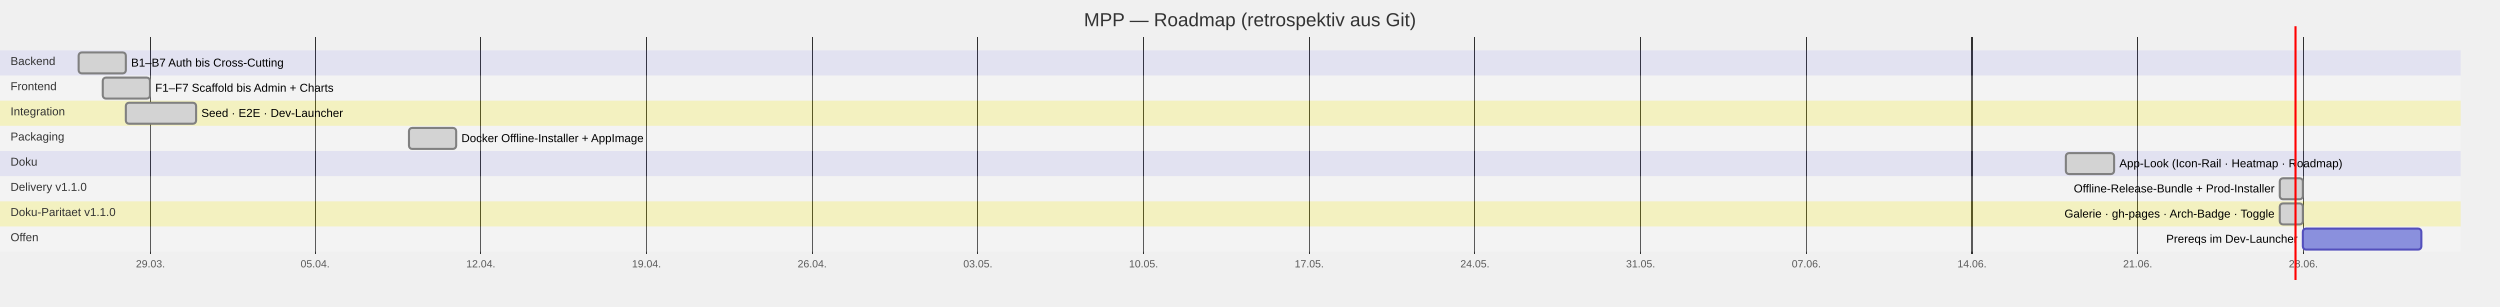
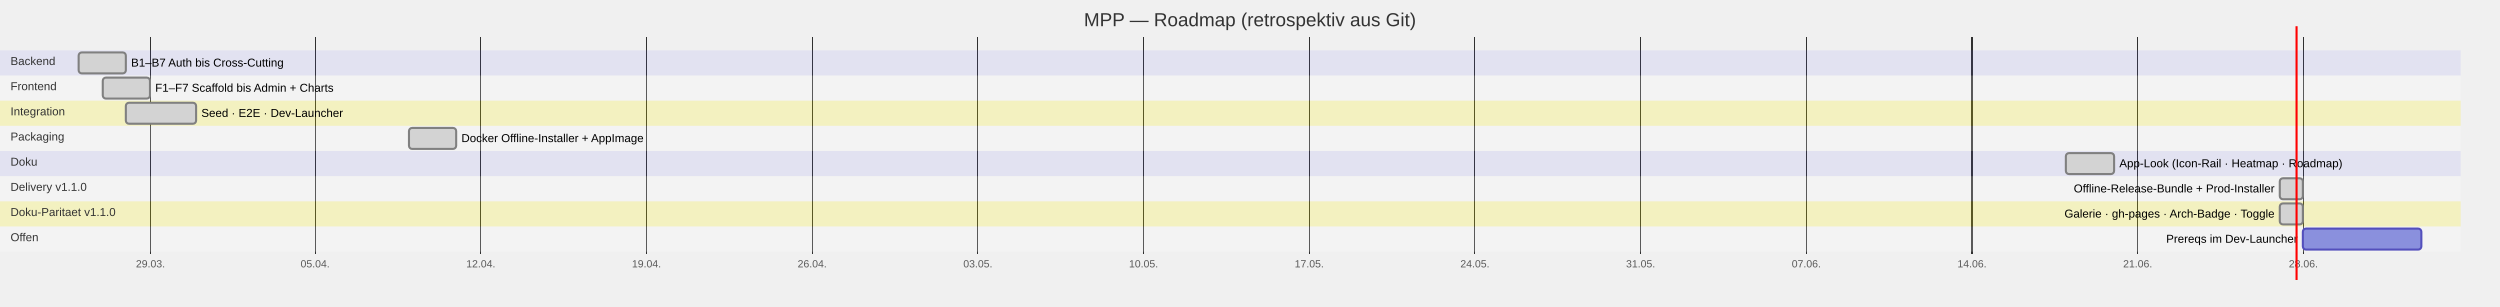
<svg xmlns="http://www.w3.org/2000/svg" id="my-svg" width="2384" viewBox="0 0 2384 292" style="max-width: 2384px; background-color: transparent;" role="graphics-document document" aria-roledescription="gantt">
  <style>#my-svg{font-family:"trebuchet ms",verdana,arial,sans-serif;font-size:16px;fill:#333;}@keyframes edge-animation-frame{from{stroke-dashoffset:0;}}@keyframes dash{to{stroke-dashoffset:0;}}#my-svg .edge-animation-slow{stroke-dasharray:9,5!important;stroke-dashoffset:900;animation:dash 50s linear infinite;stroke-linecap:round;}#my-svg .edge-animation-fast{stroke-dasharray:9,5!important;stroke-dashoffset:900;animation:dash 20s linear infinite;stroke-linecap:round;}#my-svg .error-icon{fill:#552222;}#my-svg .error-text{fill:#552222;stroke:#552222;}#my-svg .edge-thickness-normal{stroke-width:1px;}#my-svg .edge-thickness-thick{stroke-width:3.5px;}#my-svg .edge-pattern-solid{stroke-dasharray:0;}#my-svg .edge-thickness-invisible{stroke-width:0;fill:none;}#my-svg .edge-pattern-dashed{stroke-dasharray:3;}#my-svg .edge-pattern-dotted{stroke-dasharray:2;}#my-svg .marker{fill:#333333;stroke:#333333;}#my-svg .marker.cross{stroke:#333333;}#my-svg svg{font-family:"trebuchet ms",verdana,arial,sans-serif;font-size:16px;}#my-svg p{margin:0;}#my-svg .mermaid-main-font{font-family:"trebuchet ms",verdana,arial,sans-serif;}#my-svg .exclude-range{fill:#eeeeee;}#my-svg .section{stroke:none;opacity:0.2;}#my-svg .section0{fill:rgba(102, 102, 255, 0.49);}#my-svg .section2{fill:#fff400;}#my-svg .section1,#my-svg .section3{fill:white;opacity:0.2;}#my-svg .sectionTitle0{fill:#333;}#my-svg .sectionTitle1{fill:#333;}#my-svg .sectionTitle2{fill:#333;}#my-svg .sectionTitle3{fill:#333;}#my-svg .sectionTitle{text-anchor:start;font-family:"trebuchet ms",verdana,arial,sans-serif;}#my-svg .grid .tick{stroke:lightgrey;opacity:0.8;shape-rendering:crispEdges;}#my-svg .grid .tick text{font-family:"trebuchet ms",verdana,arial,sans-serif;fill:#333;}#my-svg .grid path{stroke-width:0;}#my-svg .today{fill:none;stroke:red;stroke-width:2px;}#my-svg .task{stroke-width:2;}#my-svg .taskText{text-anchor:middle;font-family:"trebuchet ms",verdana,arial,sans-serif;}#my-svg .taskTextOutsideRight{fill:black;text-anchor:start;font-family:"trebuchet ms",verdana,arial,sans-serif;}#my-svg .taskTextOutsideLeft{fill:black;text-anchor:end;}#my-svg .task.clickable{cursor:pointer;}#my-svg .taskText.clickable{cursor:pointer;fill:#003163!important;font-weight:bold;}#my-svg .taskTextOutsideLeft.clickable{cursor:pointer;fill:#003163!important;font-weight:bold;}#my-svg .taskTextOutsideRight.clickable{cursor:pointer;fill:#003163!important;font-weight:bold;}#my-svg .taskText0,#my-svg .taskText1,#my-svg .taskText2,#my-svg .taskText3{fill:white;}#my-svg .task0,#my-svg .task1,#my-svg .task2,#my-svg .task3{fill:#8a90dd;stroke:#534fbc;}#my-svg .taskTextOutside0,#my-svg .taskTextOutside2{fill:black;}#my-svg .taskTextOutside1,#my-svg .taskTextOutside3{fill:black;}#my-svg .active0,#my-svg .active1,#my-svg .active2,#my-svg .active3{fill:#bfc7ff;stroke:#534fbc;}#my-svg .activeText0,#my-svg .activeText1,#my-svg .activeText2,#my-svg .activeText3{fill:black!important;}#my-svg .done0,#my-svg .done1,#my-svg .done2,#my-svg .done3{stroke:grey;fill:lightgrey;stroke-width:2;}#my-svg .doneText0,#my-svg .doneText1,#my-svg .doneText2,#my-svg .doneText3{fill:black!important;}#my-svg .doneText0.taskTextOutsideLeft,#my-svg .doneText0.taskTextOutsideRight,#my-svg .doneText1.taskTextOutsideLeft,#my-svg .doneText1.taskTextOutsideRight,#my-svg .doneText2.taskTextOutsideLeft,#my-svg .doneText2.taskTextOutsideRight,#my-svg .doneText3.taskTextOutsideLeft,#my-svg .doneText3.taskTextOutsideRight{fill:black!important;}#my-svg .crit0,#my-svg .crit1,#my-svg .crit2,#my-svg .crit3{stroke:#ff8888;fill:red;stroke-width:2;}#my-svg .activeCrit0,#my-svg .activeCrit1,#my-svg .activeCrit2,#my-svg .activeCrit3{stroke:#ff8888;fill:#bfc7ff;stroke-width:2;}#my-svg .doneCrit0,#my-svg .doneCrit1,#my-svg .doneCrit2,#my-svg .doneCrit3{stroke:#ff8888;fill:lightgrey;stroke-width:2;cursor:pointer;shape-rendering:crispEdges;}#my-svg .milestone{transform:rotate(45deg) scale(0.8,0.8);}#my-svg .milestoneText{font-style:italic;}#my-svg .doneCritText0,#my-svg .doneCritText1,#my-svg .doneCritText2,#my-svg .doneCritText3{fill:black!important;}#my-svg .doneCritText0.taskTextOutsideLeft,#my-svg .doneCritText0.taskTextOutsideRight,#my-svg .doneCritText1.taskTextOutsideLeft,#my-svg .doneCritText1.taskTextOutsideRight,#my-svg .doneCritText2.taskTextOutsideLeft,#my-svg .doneCritText2.taskTextOutsideRight,#my-svg .doneCritText3.taskTextOutsideLeft,#my-svg .doneCritText3.taskTextOutsideRight{fill:black!important;}#my-svg .vert{stroke:navy;}#my-svg .vertText{font-size:15px;text-anchor:middle;fill:navy!important;}#my-svg .activeCritText0,#my-svg .activeCritText1,#my-svg .activeCritText2,#my-svg .activeCritText3{fill:black!important;}#my-svg .titleText{text-anchor:middle;font-size:18px;fill:#333;font-family:"trebuchet ms",verdana,arial,sans-serif;}#my-svg .node .neo-node{stroke:#9370DB;}#my-svg [data-look="neo"].node rect,#my-svg [data-look="neo"].cluster rect,#my-svg [data-look="neo"].node polygon{stroke:#9370DB;filter:drop-shadow(1px 2px 2px rgba(185, 185, 185, 1));}#my-svg [data-look="neo"].node path{stroke:#9370DB;stroke-width:1px;}#my-svg [data-look="neo"].node .outer-path{filter:drop-shadow(1px 2px 2px rgba(185, 185, 185, 1));}#my-svg [data-look="neo"].node .neo-line path{stroke:#9370DB;filter:none;}#my-svg [data-look="neo"].node circle{stroke:#9370DB;filter:drop-shadow(1px 2px 2px rgba(185, 185, 185, 1));}#my-svg [data-look="neo"].node circle .state-start{fill:#000000;}#my-svg [data-look="neo"].icon-shape .icon{fill:#9370DB;filter:drop-shadow(1px 2px 2px rgba(185, 185, 185, 1));}#my-svg [data-look="neo"].icon-shape .icon-neo path{stroke:#9370DB;filter:drop-shadow(1px 2px 2px rgba(185, 185, 185, 1));}#my-svg :root{--mermaid-font-family:"trebuchet ms",verdana,arial,sans-serif;}</style>
  <g />
  <g class="grid" transform="translate(75, 242)" fill="none" font-size="10" font-family="sans-serif" text-anchor="middle">
    <path class="domain" stroke="currentColor" d="M0.5,-207V0.5H2234.5V-207" />
    <g class="tick" opacity="1" transform="translate(68.5,0)">
      <line stroke="currentColor" y2="-207" />
      <text fill="#000" y="3" dy="1em" stroke="none" font-size="10" style="text-anchor: middle;">29.03.</text>
    </g>
    <g class="tick" opacity="1" transform="translate(225.5,0)">
      <line stroke="currentColor" y2="-207" />
      <text fill="#000" y="3" dy="1em" stroke="none" font-size="10" style="text-anchor: middle;">05.04.</text>
    </g>
    <g class="tick" opacity="1" transform="translate(383.5,0)">
      <line stroke="currentColor" y2="-207" />
      <text fill="#000" y="3" dy="1em" stroke="none" font-size="10" style="text-anchor: middle;">12.04.</text>
    </g>
    <g class="tick" opacity="1" transform="translate(541.5,0)">
      <line stroke="currentColor" y2="-207" />
      <text fill="#000" y="3" dy="1em" stroke="none" font-size="10" style="text-anchor: middle;">19.04.</text>
    </g>
    <g class="tick" opacity="1" transform="translate(699.5,0)">
      <line stroke="currentColor" y2="-207" />
      <text fill="#000" y="3" dy="1em" stroke="none" font-size="10" style="text-anchor: middle;">26.04.</text>
    </g>
    <g class="tick" opacity="1" transform="translate(857.5,0)">
      <line stroke="currentColor" y2="-207" />
      <text fill="#000" y="3" dy="1em" stroke="none" font-size="10" style="text-anchor: middle;">03.05.</text>
    </g>
    <g class="tick" opacity="1" transform="translate(1015.5,0)">
      <line stroke="currentColor" y2="-207" />
      <text fill="#000" y="3" dy="1em" stroke="none" font-size="10" style="text-anchor: middle;">10.05.</text>
    </g>
    <g class="tick" opacity="1" transform="translate(1173.5,0)">
      <line stroke="currentColor" y2="-207" />
      <text fill="#000" y="3" dy="1em" stroke="none" font-size="10" style="text-anchor: middle;">17.05.</text>
    </g>
    <g class="tick" opacity="1" transform="translate(1331.5,0)">
      <line stroke="currentColor" y2="-207" />
      <text fill="#000" y="3" dy="1em" stroke="none" font-size="10" style="text-anchor: middle;">24.05.</text>
    </g>
    <g class="tick" opacity="1" transform="translate(1489.5,0)">
      <line stroke="currentColor" y2="-207" />
      <text fill="#000" y="3" dy="1em" stroke="none" font-size="10" style="text-anchor: middle;">31.05.</text>
    </g>
    <g class="tick" opacity="1" transform="translate(1647.5,0)">
      <line stroke="currentColor" y2="-207" />
      <text fill="#000" y="3" dy="1em" stroke="none" font-size="10" style="text-anchor: middle;">07.06.</text>
    </g>
    <g class="tick" opacity="1" transform="translate(1805.5,0)">
      <line stroke="currentColor" y2="-207" />
      <text fill="#000" y="3" dy="1em" stroke="none" font-size="10" style="text-anchor: middle;">14.06.</text>
    </g>
    <g class="tick" opacity="1" transform="translate(1963.5,0)">
      <line stroke="currentColor" y2="-207" />
      <text fill="#000" y="3" dy="1em" stroke="none" font-size="10" style="text-anchor: middle;">21.06.</text>
    </g>
    <g class="tick" opacity="1" transform="translate(2121.5,0)">
      <line stroke="currentColor" y2="-207" />
      <text fill="#000" y="3" dy="1em" stroke="none" font-size="10" style="text-anchor: middle;">28.06.</text>
    </g>
  </g>
  <g>
    <rect x="0" y="48" width="2346.5" height="24" class="section section0" />
    <rect x="0" y="72" width="2346.5" height="24" class="section section1" />
    <rect x="0" y="96" width="2346.5" height="24" class="section section2" />
    <rect x="0" y="120" width="2346.5" height="24" class="section section3" />
    <rect x="0" y="144" width="2346.5" height="24" class="section section0" />
    <rect x="0" y="168" width="2346.5" height="24" class="section section1" />
    <rect x="0" y="192" width="2346.5" height="24" class="section section2" />
    <rect x="0" y="216" width="2346.5" height="24" class="section section3" />
  </g>
  <g>
    <rect id="my-svg-be" rx="3" ry="3" x="75" y="50" width="45" height="20" transform-origin="97.5px 60px" class="task done0" />
    <rect id="my-svg-fe" rx="3" ry="3" x="98" y="74" width="45" height="20" transform-origin="120.5px 84px" class="task done1" />
    <rect id="my-svg-ig" rx="3" ry="3" x="120" y="98" width="67" height="20" transform-origin="153.5px 108px" class="task done2" />
    <rect id="my-svg-pk" rx="3" ry="3" x="390" y="122" width="45" height="20" transform-origin="412.5px 132px" class="task done3" />
    <rect id="my-svg-dk" rx="3" ry="3" x="1970" y="146" width="46" height="20" transform-origin="1993px 156px" class="task done0" />
    <rect id="my-svg-dl" rx="3" ry="3" x="2174" y="170" width="22" height="20" transform-origin="2185px 180px" class="task done1" />
    <rect id="my-svg-dp" rx="3" ry="3" x="2174" y="194" width="22" height="20" transform-origin="2185px 204px" class="task done2" />
    <rect id="my-svg-pk2" rx="3" ry="3" x="2196" y="218" width="113" height="20" transform-origin="2252.5px 228px" class="task task3" />
    <text id="my-svg-be-text" font-size="11" x="125" y="63.5" class="taskTextOutsideRight taskTextOutside0  doneText0 width-140.11083984375">B1–B7 Auth bis Cross-Cutting        </text>
    <text id="my-svg-fe-text" font-size="11" x="148" y="87.5" class="taskTextOutsideRight taskTextOutside1  doneText1 width-165.39697265625">F1–F7 Scaffold bis Admin + Charts   </text>
    <text id="my-svg-ig-text" font-size="11" x="192" y="111.5" class="taskTextOutsideRight taskTextOutside2  doneText2 width-130.30224609375">Seed · E2E · Dev-Launcher           </text>
    <text id="my-svg-pk-text" font-size="11" x="440" y="135.5" class="taskTextOutsideRight taskTextOutside3  doneText3 width-175.671875">Docker Offline-Installer + AppImage </text>
    <text id="my-svg-dk-text" font-size="11" x="2021" y="159.5" class="taskTextOutsideRight taskTextOutside0  doneText0 width-210.640625">App-Look (Icon-Rail · Heatmap · Roadmap) </text>
    <text id="my-svg-dl-text" font-size="11" x="2169" y="183.5" class="taskTextOutsideLeft taskTextOutside1  doneText1">Offline-Release-Bundle + Prod-Installer  </text>
    <text id="my-svg-dp-text" font-size="11" x="2169" y="207.5" class="taskTextOutsideLeft taskTextOutside2  doneText2">Galerie · gh-pages · Arch-Badge · Toggle </text>
    <text id="my-svg-pk2-text" font-size="11" x="2191" y="231.5" class="taskTextOutsideLeft taskTextOutside3">Prereqs im Dev-Launcher             </text>
  </g>
  <g>
    <text dy="0em" x="10" y="62" font-size="11" class="sectionTitle sectionTitle0">
      <tspan alignment-baseline="central" x="10">Backend</tspan>
    </text>
    <text dy="0em" x="10" y="86" font-size="11" class="sectionTitle sectionTitle1">
      <tspan alignment-baseline="central" x="10">Frontend</tspan>
    </text>
    <text dy="0em" x="10" y="110" font-size="11" class="sectionTitle sectionTitle2">
      <tspan alignment-baseline="central" x="10">Integration</tspan>
    </text>
    <text dy="0em" x="10" y="134" font-size="11" class="sectionTitle sectionTitle3">
      <tspan alignment-baseline="central" x="10">Packaging</tspan>
    </text>
    <text dy="0em" x="10" y="158" font-size="11" class="sectionTitle sectionTitle0">
      <tspan alignment-baseline="central" x="10">Doku</tspan>
    </text>
    <text dy="0em" x="10" y="182" font-size="11" class="sectionTitle sectionTitle1">
      <tspan alignment-baseline="central" x="10">Delivery v1.1.0</tspan>
    </text>
    <text dy="0em" x="10" y="206" font-size="11" class="sectionTitle sectionTitle2">
      <tspan alignment-baseline="central" x="10">Doku-Paritaet v1.1.0</tspan>
    </text>
    <text dy="0em" x="10" y="230" font-size="11" class="sectionTitle sectionTitle3">
      <tspan alignment-baseline="central" x="10">Offen</tspan>
    </text>
  </g>
  <g class="today">
-     <line x1="2189" x2="2189" y1="25" y2="267" class="today" />
+     <line x1="2190" x2="2190" y1="25" y2="267" class="today" />
  </g>
  <text x="1192" y="25" class="titleText">MPP — Roadmap (retrospektiv aus Git)</text>
</svg>
